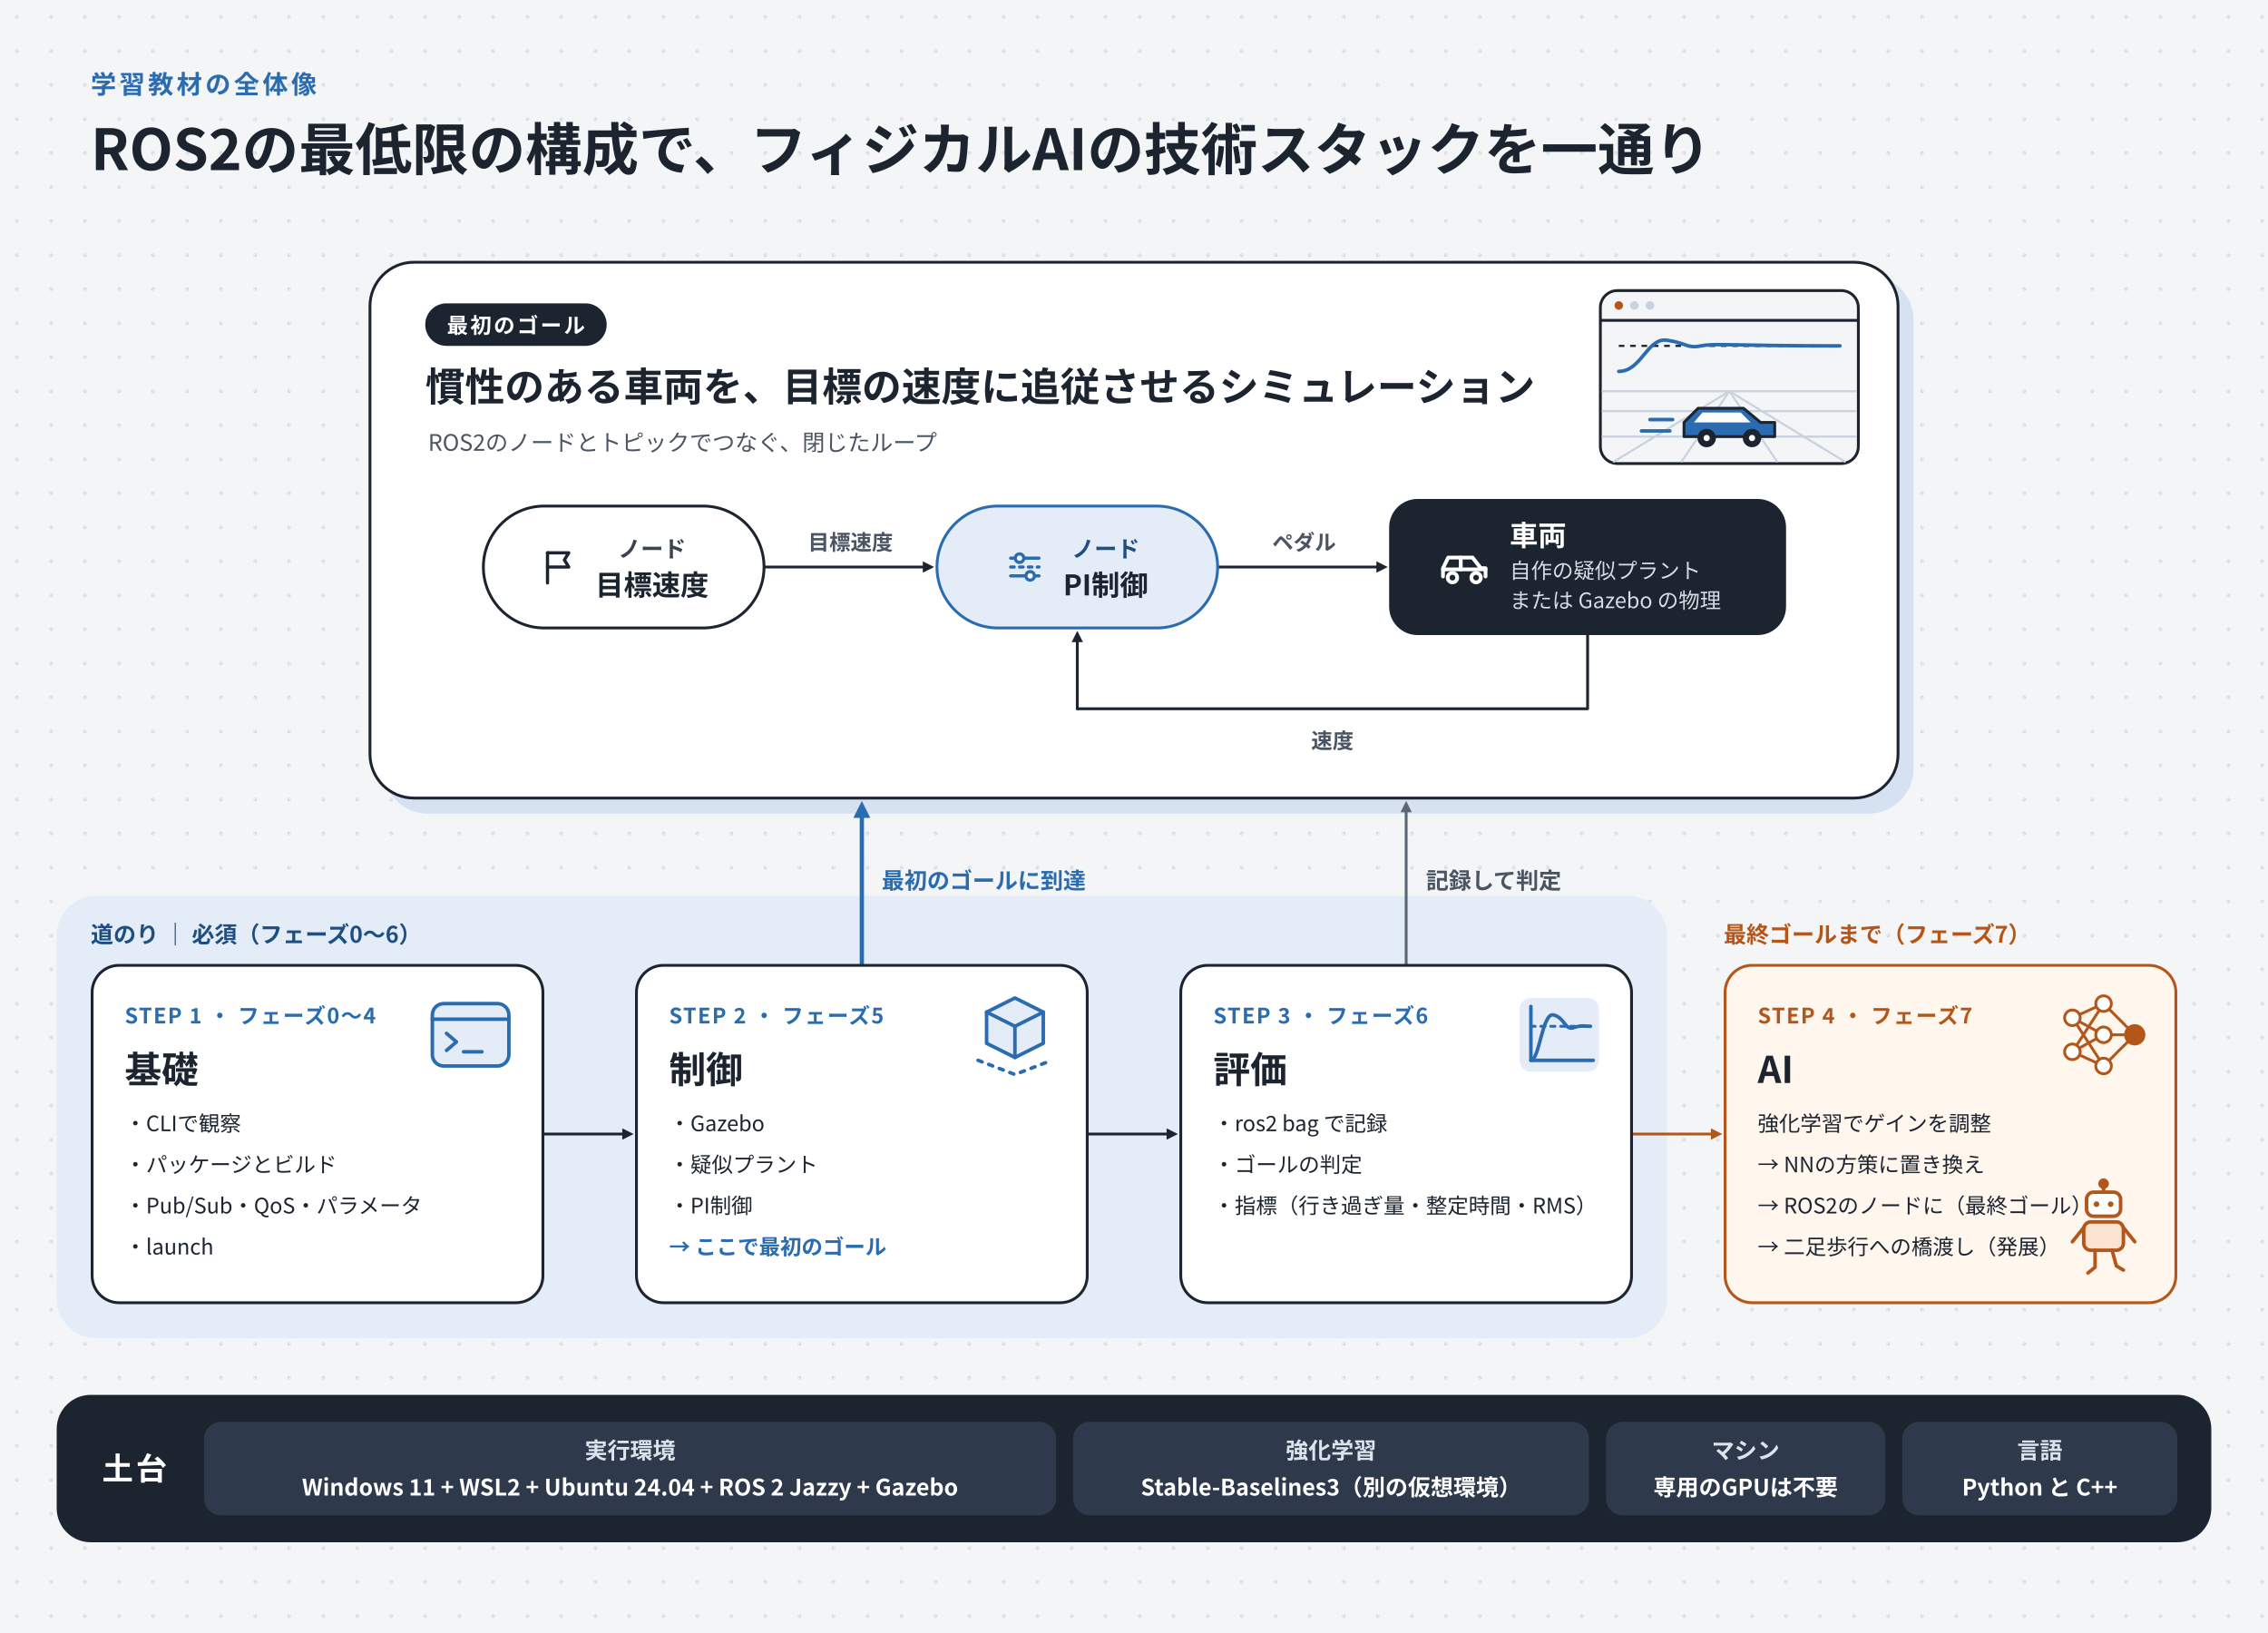
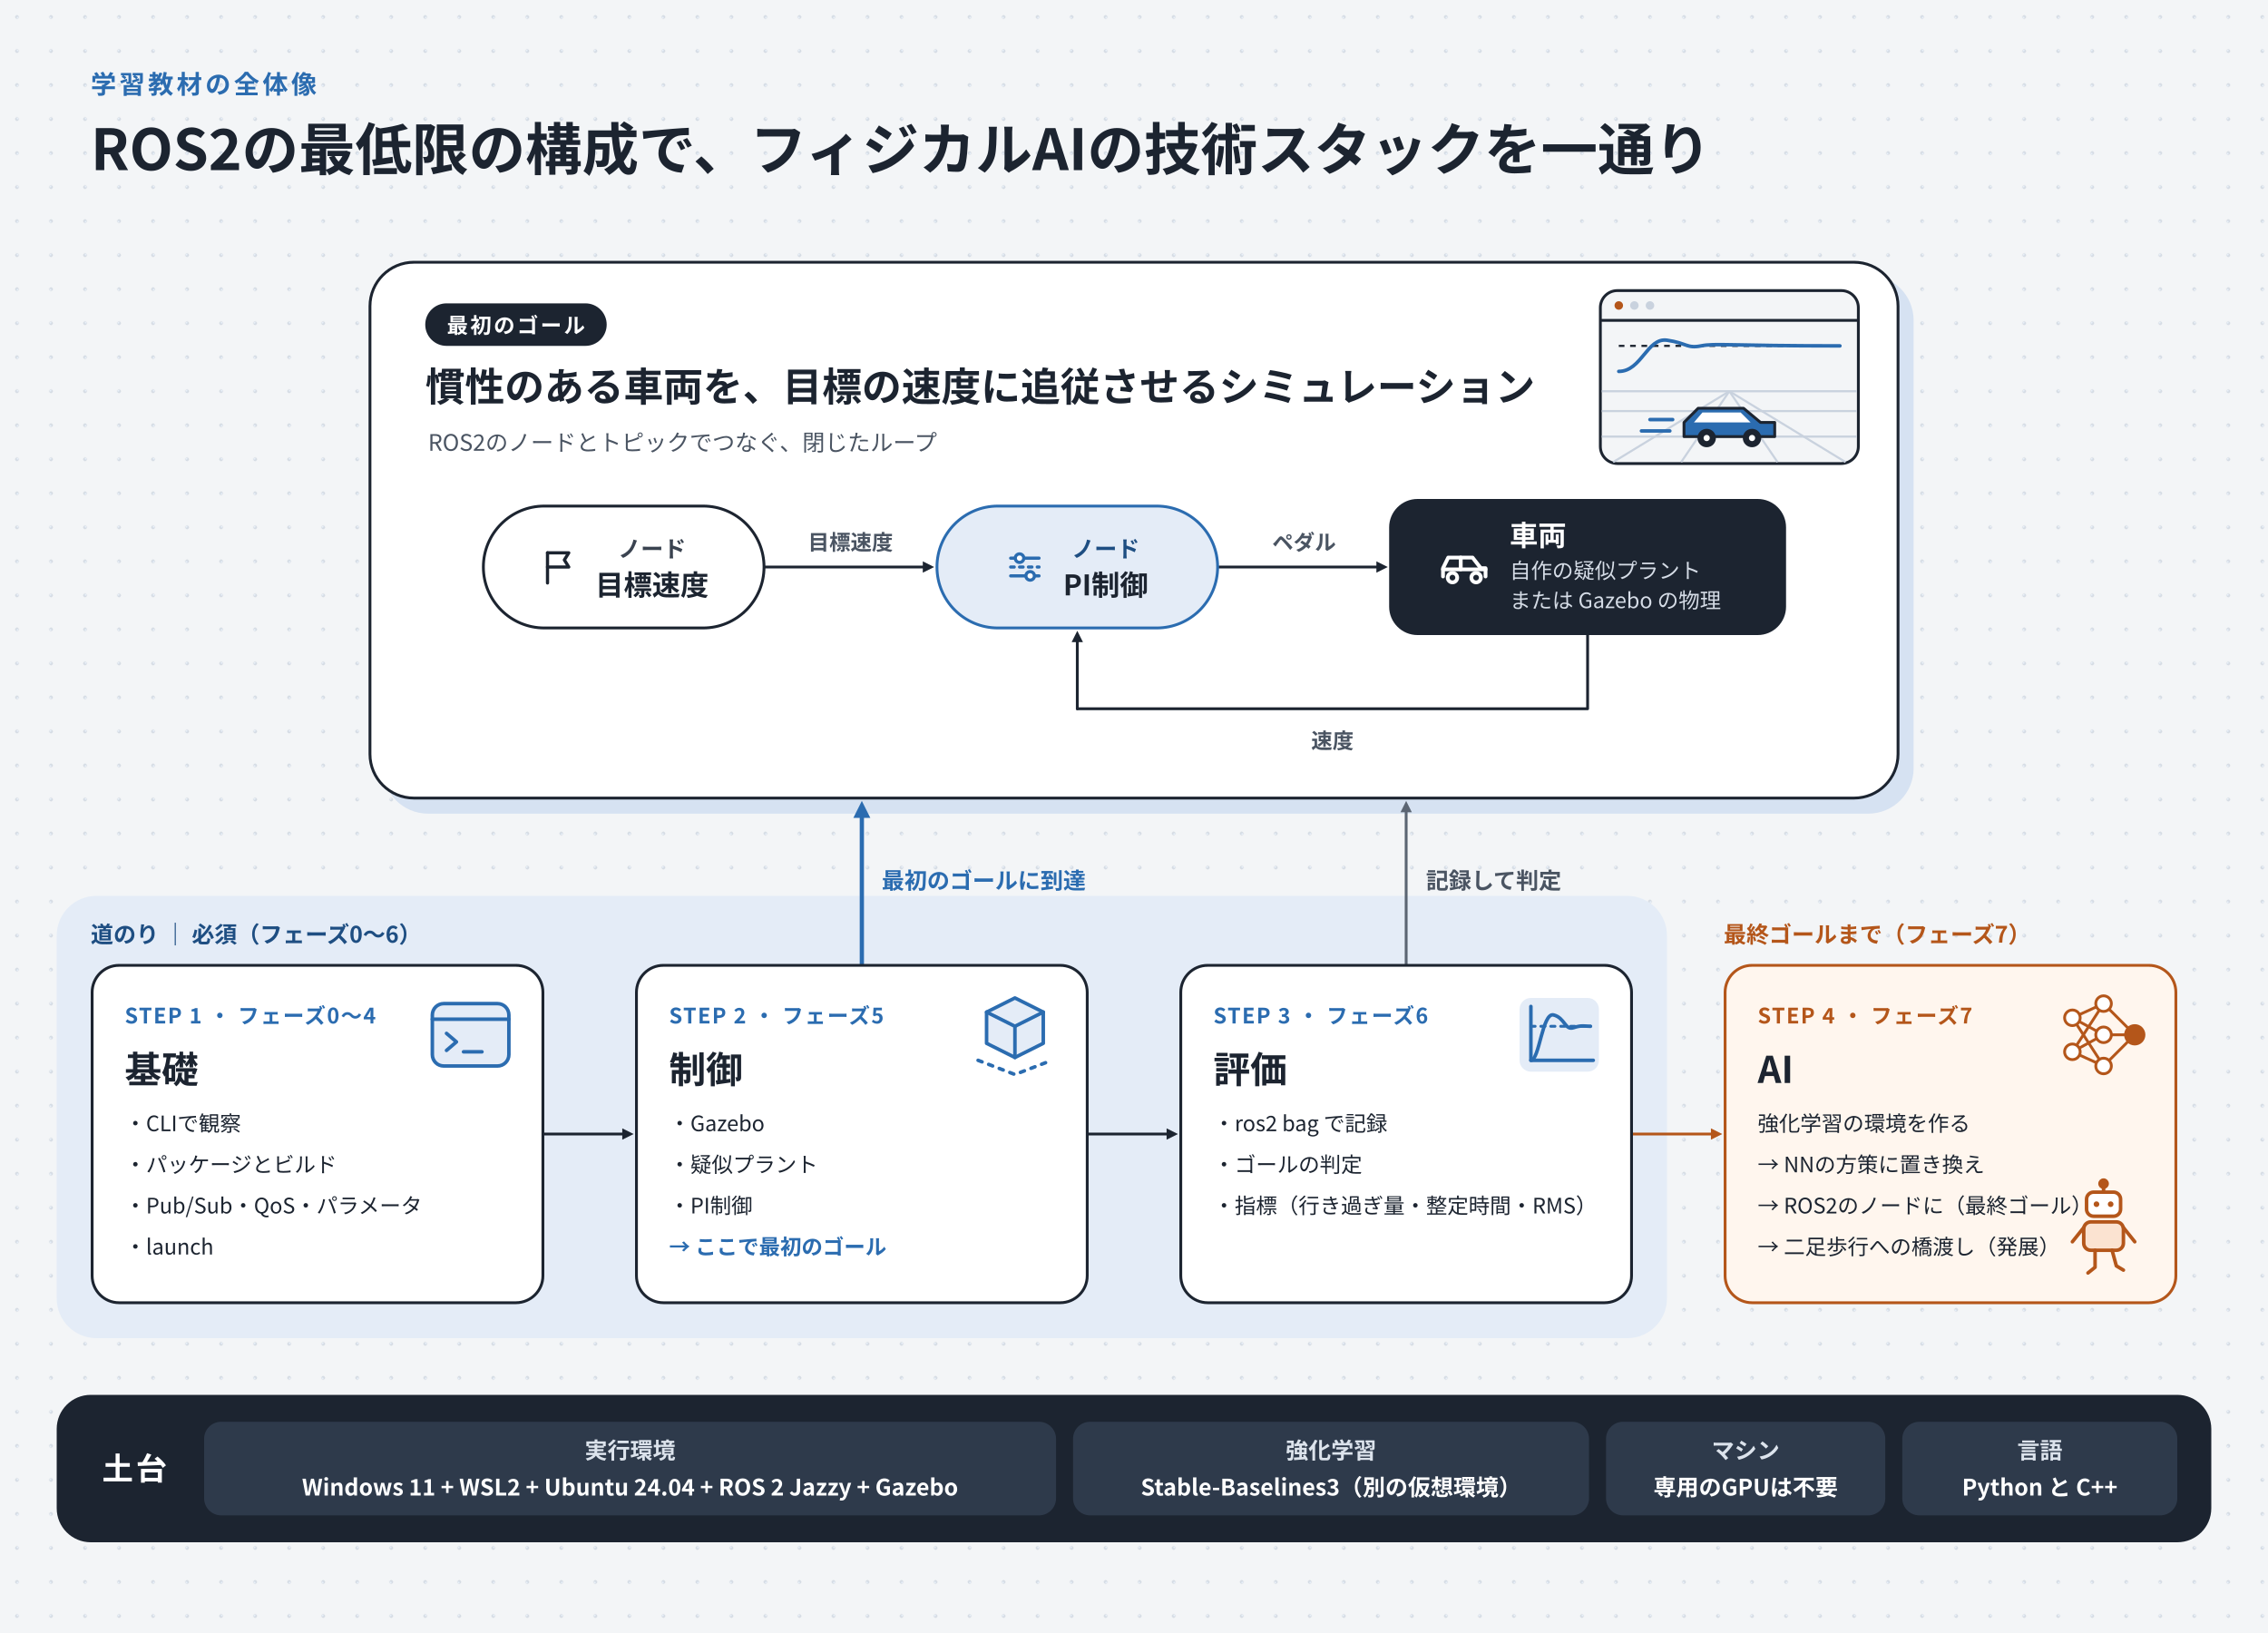
- <svg xmlns="http://www.w3.org/2000/svg" width="1600" height="1152" viewBox="0 0 1600 1152" role="img" aria-label="ROS2の最低限の構成でフィジカルAIの技術スタックを学ぶ教材の全体像。最初のゴールは、目標速度ノード・PI制御ノード・車両（自作の疑似プラントまたはGazeboの物理）が目標速度・ペダル・速度のトピックでつながる閉じたループで、慣性のある車両を目標の速度に追従させるシミュレーション。その下に4つの段階（必須のSTEP 1 基礎 フェーズ0〜4、STEP 2 制御 フェーズ5、STEP 3 評価 フェーズ6と、最終ゴールまでのSTEP 4 AI フェーズ7）を並べ、制御から「最初のゴールに到達」、評価から「記録して判定」の矢印が最初のゴールへ伸びる。STEP 4では、強化学習でゲインを調整し、NNの方策に置き換えて、ROS2のノードにするところが最終ゴールで、二足歩行への橋渡しは発展。土台は、実行環境（Windows 11 + WSL2 + Ubuntu 24.04 + ROS 2 Jazzy + Gazebo）、強化学習（Stable-Baselines3、別の仮想環境）、マシン（専用のGPUは不要）、言語（Python と C++）の4項目。" font-family="'Noto Sans CJK JP','Noto Sans JP','Hiragino Sans','Yu Gothic',Meiryo,sans-serif" fill="#1C2430">
+ <svg xmlns="http://www.w3.org/2000/svg" width="1600" height="1152" viewBox="0 0 1600 1152" role="img" aria-label="ROS2の最低限の構成でフィジカルAIの技術スタックを学ぶ教材の全体像。最初のゴールは、目標速度ノード・PI制御ノード・車両（自作の疑似プラントまたはGazeboの物理）が目標速度・ペダル・速度のトピックでつながる閉じたループで、慣性のある車両を目標の速度に追従させるシミュレーション。その下に4つの段階（必須のSTEP 1 基礎 フェーズ0〜4、STEP 2 制御 フェーズ5、STEP 3 評価 フェーズ6と、最終ゴールまでのSTEP 4 AI フェーズ7）を並べ、制御から「最初のゴールに到達」、評価から「記録して判定」の矢印が最初のゴールへ伸びる。STEP 4では、強化学習の環境を作り、NNの方策に置き換えて、ROS2のノードにするところが最終ゴールで、二足歩行への橋渡しは発展。土台は、実行環境（Windows 11 + WSL2 + Ubuntu 24.04 + ROS 2 Jazzy + Gazebo）、強化学習（Stable-Baselines3、別の仮想環境）、マシン（専用のGPUは不要）、言語（Python と C++）の4項目。" font-family="'Noto Sans CJK JP','Noto Sans JP','Hiragino Sans','Yu Gothic',Meiryo,sans-serif" fill="#1C2430">
  <defs>
    <pattern id="ov1-dots" width="24" height="24" patternUnits="userSpaceOnUse">
      <circle cx="12" cy="12" r="1.3" fill="#D3DAE3" />
    </pattern>
    <marker id="ov1-head-1C2430" orient="auto" markerWidth="5" markerHeight="5" refX="2" refY="2" overflow="visible">
      <path d="M0 0L4 2L0 4Z" fill="#1C2430" />
    </marker>
    <marker id="ov1-head-2B6CB0" orient="auto" markerWidth="5" markerHeight="5" refX="2" refY="2" overflow="visible">
      <path d="M0 0L4 2L0 4Z" fill="#2B6CB0" />
    </marker>
    <marker id="ov1-head-5B6573" orient="auto" markerWidth="5" markerHeight="5" refX="2" refY="2" overflow="visible">
      <path d="M0 0L4 2L0 4Z" fill="#5B6573" />
    </marker>
    <marker id="ov1-head-B4561A" orient="auto" markerWidth="5" markerHeight="5" refX="2" refY="2" overflow="visible">
      <path d="M0 0L4 2L0 4Z" fill="#B4561A" />
    </marker>
  </defs>
  <rect width="1600" height="1152" fill="#F3F5F7" />
  <rect width="1600" height="1152" fill="url(#ov1-dots)" />
  <rect x="40" y="632" width="1136" height="312" rx="28" fill="#E4ECF7" />
  <rect x="270" y="194" width="1080" height="380" rx="32" fill="#D6E2F2" />
  <rect x="261.0" y="185.0" width="1078" height="378" rx="31.0" fill="#FFFFFF" stroke="#1C2430" stroke-width="2" />
  <path d="M540 400L655 400" fill="none" stroke="#1C2430" stroke-width="2" stroke-linecap="round" marker-end="url(#ov1-head-1C2430)" />
  <path d="M860 400L975 400" fill="none" stroke="#1C2430" stroke-width="2" stroke-linecap="round" marker-end="url(#ov1-head-1C2430)" />
  <path d="M1120 448V500H760" fill="none" stroke="#1C2430" stroke-width="2" stroke-linecap="round" stroke-linejoin="round" />
  <path d="M760 500L760 449" fill="none" stroke="#1C2430" stroke-width="2" stroke-linecap="round" marker-end="url(#ov1-head-1C2430)" />
  <path d="M608 680L608 571" fill="none" stroke="#2B6CB0" stroke-width="3" stroke-linecap="round" marker-end="url(#ov1-head-2B6CB0)" />
  <path d="M992 680L992 569" fill="none" stroke="#5B6573" stroke-width="2" stroke-linecap="round" marker-end="url(#ov1-head-5B6573)" />
  <path d="M384 800L443 800" fill="none" stroke="#1C2430" stroke-width="2" stroke-linecap="round" marker-end="url(#ov1-head-1C2430)" />
  <path d="M768 800L827 800" fill="none" stroke="#1C2430" stroke-width="2" stroke-linecap="round" marker-end="url(#ov1-head-1C2430)" />
  <path d="M1152 800L1211 800" fill="none" stroke="#B4561A" stroke-width="2" stroke-linecap="round" marker-end="url(#ov1-head-B4561A)" />
  <text x="64" y="66" font-size="18" font-weight="700" fill="#2B6CB0" letter-spacing="2.2">学習教材の全体像</text>
  <text x="64" y="120" font-size="40" font-weight="900">ROS2の最低限の構成で、フィジカルAIの技術スタックを一通り</text>
  <rect x="300" y="214" width="128" height="30" rx="15" fill="#1C2430" />
  <text x="364" y="235" font-size="15" font-weight="700" text-anchor="middle" fill="#FFFFFF" letter-spacing="1.5">最初のゴール</text>
  <text x="300" y="283" font-size="28" font-weight="900">慣性のある車両を、目標の速度に追従させるシミュレーション</text>
  <text x="302" y="318" font-size="16" font-weight="500" fill="#4A5462">ROS2のノードとトピックでつなぐ、閉じたループ</text>
  <g transform="translate(1128 204)">
    <rect x="1" y="1" width="182" height="122" rx="12" fill="#F3F5F7" stroke="#1C2430" stroke-width="2" />
    <path d="M1 22H183" stroke="#1C2430" stroke-width="2" />
    <circle cx="14" cy="11.5" r="3" fill="#B4561A" />
    <circle cx="25" cy="11.5" r="3" fill="#C9D2DE" />
    <circle cx="36" cy="11.5" r="3" fill="#C9D2DE" />
    <path d="M14 40H170" stroke="#1C2430" stroke-width="1.5" stroke-dasharray="4 4" fill="none" />
    <path d="M14 58C30 58 34 34 48 36S62 42 72 40S92 40 170 40" stroke="#2B6CB0" stroke-width="2.5" fill="none" stroke-linecap="round" />
    <g stroke="#C9D2DE" stroke-width="1.5" fill="none">
      <path d="M2 72H182" />
      <path d="M2 86H182" />
      <path d="M2 104H182" />
      <path d="M92 72L10 122" />
      <path d="M92 72L58 122" />
      <path d="M92 72L126 122" />
      <path d="M92 72L174 122" />
    </g>
    <path d="M36 92H52M30 100H50" stroke="#2B6CB0" stroke-width="2.5" stroke-linecap="round" fill="none" />
    <path d="M60 104V94L70 84H102L114 94H124V104Z" fill="#2B6CB0" stroke="#1C2430" stroke-width="2" stroke-linejoin="round" />
    <path d="M73 87H100L107 94H67Z" fill="#FFFFFF" />
    <circle cx="76" cy="105" r="6.5" fill="#1C2430" />
    <circle cx="76" cy="105" r="2.2" fill="#FFFFFF" />
    <circle cx="108" cy="105" r="6.5" fill="#1C2430" />
    <circle cx="108" cy="105" r="2.2" fill="#FFFFFF" />
  </g>
  <rect x="341.0" y="357.0" width="198" height="86" rx="43.0" fill="#FFFFFF" stroke="#1C2430" stroke-width="2" />
  <g transform="translate(380.0 385) scale(1.25)" fill="none" stroke="#1C2430" stroke-width="1.8" stroke-linecap="round" stroke-linejoin="round">
    <path d="M5 21V4" />
    <path d="M5 4h12l-2.5 4L17 12H5" />
  </g>
  <text x="460.0" y="393" font-size="16" font-weight="700" text-anchor="middle" fill="#3A4350">ノード</text>
  <text x="460.0" y="420" font-size="20" font-weight="700" text-anchor="middle">目標速度</text>
  <rect x="661.0" y="357.0" width="198" height="86" rx="43.0" fill="#E4ECF7" stroke="#2B6CB0" stroke-width="2" />
  <g transform="translate(708.0 385) scale(1.25)" fill="none" stroke="#2B6CB0" stroke-width="1.8" stroke-linecap="round" stroke-linejoin="round">
    <path d="M4 7h16M4 17h16" />
    <circle cx="9" cy="7" r="2.4" fill="#FFFFFF" />
    <circle cx="15" cy="17" r="2.4" fill="#FFFFFF" />
    <path d="M4 12h16" stroke-dasharray="2 3" />
  </g>
  <text x="780.0" y="393" font-size="16" font-weight="700" text-anchor="middle" fill="#1E4E82">ノード</text>
  <text x="780.0" y="420" font-size="20" font-weight="700" text-anchor="middle">PI制御</text>
  <rect x="980" y="352" width="280" height="96" rx="20" fill="#1C2430" />
  <g transform="translate(1013.0 380) scale(1.6667)" fill="none" stroke="#FFFFFF" stroke-width="1.6" stroke-linecap="round" stroke-linejoin="round">
    <path d="M3 16v-3.5l2.2-4.5h10.3l3.5 4.5h2v3.5" />
    <path d="M3 13h18" />
    <path d="M10.5 8v5" />
    <circle cx="7" cy="16.5" r="2" />
    <circle cx="17" cy="16.5" r="2" />
  </g>
  <text x="1065.0" y="385" font-size="20" font-weight="700" fill="#FFFFFF">車両</text>
  <text x="1065.0" y="408" font-size="15" font-weight="500" fill="#D5DCE6">自作の疑似プラント</text>
  <text x="1065.0" y="429" font-size="15" font-weight="500" fill="#D5DCE6">または Gazebo の物理</text>
  <text x="600" y="388" font-size="15" font-weight="700" text-anchor="middle" fill="#4A5462">目標速度</text>
  <text x="920" y="388" font-size="15" font-weight="700" text-anchor="middle" fill="#4A5462">ペダル</text>
  <text x="940" y="528" font-size="15" font-weight="700" text-anchor="middle" fill="#4A5462">速度</text>
  <text x="622" y="627" font-size="16" font-weight="700" fill="#2B6CB0">最初のゴールに到達</text>
  <text x="1006" y="627" font-size="16" font-weight="700" fill="#4A5462">記録して判定</text>
  <text x="64" y="665" font-size="16" font-weight="700" fill="#1E4E82">道のり ｜ 必須（フェーズ0〜6）</text>
  <text x="1216" y="665" font-size="16" font-weight="700" fill="#B4561A">最終ゴールまで（フェーズ7）</text>
  <rect x="65.0" y="681.0" width="318" height="238" rx="19.0" fill="#FFFFFF" stroke="#1C2430" stroke-width="2" />
  <text x="88" y="722" font-size="15" font-weight="700" fill="#2B6CB0" letter-spacing="0.9">STEP 1 ・ フェーズ0〜4</text>
  <text x="88" y="764" font-size="26" font-weight="700">基礎</text>
  <text x="88" y="798" font-size="15" font-weight="500">・CLIで観察</text>
  <text x="88" y="827" font-size="15" font-weight="500">・パッケージとビルド</text>
  <text x="88" y="856" font-size="15" font-weight="500">・Pub/Sub・QoS・パラメータ</text>
  <text x="88" y="885" font-size="15" font-weight="500">・launch</text>
  <rect x="449.0" y="681.0" width="318" height="238" rx="19.0" fill="#FFFFFF" stroke="#1C2430" stroke-width="2" />
  <text x="472" y="722" font-size="15" font-weight="700" fill="#2B6CB0" letter-spacing="0.9">STEP 2 ・ フェーズ5</text>
  <text x="472" y="764" font-size="26" font-weight="700">制御</text>
  <text x="472" y="798" font-size="15" font-weight="500">・Gazebo</text>
  <text x="472" y="827" font-size="15" font-weight="500">・疑似プラント</text>
  <text x="472" y="856" font-size="15" font-weight="500">・PI制御</text>
  <text x="472" y="885" font-size="15" font-weight="700" fill="#2B6CB0">→ ここで最初のゴール</text>
  <rect x="833.0" y="681.0" width="318" height="238" rx="19.0" fill="#FFFFFF" stroke="#1C2430" stroke-width="2" />
  <text x="856" y="722" font-size="15" font-weight="700" fill="#2B6CB0" letter-spacing="0.9">STEP 3 ・ フェーズ6</text>
  <text x="856" y="764" font-size="26" font-weight="700">評価</text>
  <text x="856" y="798" font-size="15" font-weight="500">・ros2 bag で記録</text>
  <text x="856" y="827" font-size="15" font-weight="500">・ゴールの判定</text>
  <text x="856" y="856" font-size="15" font-weight="500">・指標（行き過ぎ量・整定時間・RMS）</text>
  <rect x="1217.0" y="681.0" width="318" height="238" rx="19.0" fill="#FFF6EE" stroke="#B4561A" stroke-width="2" />
  <text x="1240" y="722" font-size="15" font-weight="700" fill="#B4561A" letter-spacing="0.9">STEP 4 ・ フェーズ7</text>
  <text x="1240" y="764" font-size="26" font-weight="700">AI</text>
-   <text x="1240" y="798" font-size="15" font-weight="500">強化学習でゲインを調整</text>
+   <text x="1240" y="798" font-size="15" font-weight="500">強化学習の環境を作る</text>
  <text x="1240" y="827" font-size="15" font-weight="500">→ NNの方策に置き換え</text>
  <text x="1240" y="856" font-size="15" font-weight="500">→ ROS2のノードに（最終ゴール）</text>
  <text x="1240" y="885" font-size="15" font-weight="500">→ 二足歩行への橋渡し（発展）</text>
  <g transform="translate(300 698)" fill="none" stroke="#2B6CB0" stroke-width="2.5" stroke-linecap="round" stroke-linejoin="round">
    <rect x="5" y="10" width="54" height="44" rx="8" fill="#E4ECF7" />
    <path d="M5 21H59" />
    <path d="M15 31L22 37L15 43" />
    <path d="M27 44H40" />
  </g>
  <g transform="translate(684 698)" fill="none" stroke="#2B6CB0" stroke-width="2.5" stroke-linecap="round" stroke-linejoin="round">
    <path d="M6 50L32 60L58 50" stroke-dasharray="3 5" />
    <path d="M32 6L52 16V38L32 48L12 38V16Z" fill="#E4ECF7" />
    <path d="M12 16L32 26L52 16" />
    <path d="M32 26V48" />
  </g>
  <g transform="translate(1068 698)" fill="none" stroke="#2B6CB0" stroke-width="2.5" stroke-linecap="round" stroke-linejoin="round">
    <rect x="4" y="6" width="56" height="52" rx="8" fill="#E4ECF7" stroke="none" />
    <path d="M12 12V50H56" />
    <path d="M12 26H54" stroke-dasharray="3 4" stroke-width="2" />
    <path d="M12 50C18 50 20 16 28 18S36 29 42 27S50 26 54 26" />
  </g>
  <g transform="translate(1452 698)" fill="none" stroke="#B4561A" stroke-width="2" stroke-linecap="round" stroke-linejoin="round">
    <path d="M10 20L32 10M10 20L32 32M10 20L32 54M10 44L32 10M10 44L32 32M10 44L32 54M32 10L54 32M32 32L54 32M32 54L54 32" />
    <circle cx="10" cy="20" r="5.5" fill="#FFFFFF" />
    <circle cx="10" cy="44" r="5.5" fill="#FFFFFF" />
    <circle cx="32" cy="10" r="5.5" fill="#FFFFFF" />
    <circle cx="32" cy="32" r="5.5" fill="#FFFFFF" />
    <circle cx="32" cy="54" r="5.5" fill="#FFFFFF" />
    <circle cx="54" cy="32" r="6.5" fill="#B4561A" />
  </g>
  <g transform="translate(1452 832)" fill="none" stroke="#B4561A" stroke-width="2.5" stroke-linecap="round" stroke-linejoin="round">
    <path d="M32 4V9" />
    <circle cx="32" cy="3" r="2.5" fill="#B4561A" />
    <rect x="20" y="9" width="24" height="17" rx="5" fill="#FFFFFF" />
    <circle cx="27" cy="17.5" r="2" fill="#B4561A" stroke="none" />
    <circle cx="37" cy="17.5" r="2" fill="#B4561A" stroke="none" />
    <rect x="18" y="30" width="28" height="20" rx="5" fill="#FBE3D1" />
    <path d="M18 34L10 44M46 34L54 44" />
    <path d="M26 50V62L21 66M38 50L41 61L46 64" />
  </g>
  <rect x="40" y="984" width="1520" height="104" rx="24" fill="#1C2430" />
  <text x="72" y="1044" font-size="22" font-weight="700" fill="#FFFFFF" letter-spacing="1.8">土台</text>
  <rect x="144" y="1003" width="601" height="66" rx="12" fill="#2E3A4B" />
  <text x="444.5" y="1029" font-size="16" font-weight="700" text-anchor="middle" fill="#DCE3EC">実行環境</text>
  <text x="444.5" y="1055" font-size="16" font-weight="700" text-anchor="middle" fill="#FFFFFF">Windows 11 + WSL2 + Ubuntu 24.04 + ROS 2 Jazzy + Gazebo</text>
  <rect x="757" y="1003" width="364" height="66" rx="12" fill="#2E3A4B" />
  <text x="939.0" y="1029" font-size="16" font-weight="700" text-anchor="middle" fill="#DCE3EC">強化学習</text>
  <text x="939.0" y="1055" font-size="16" font-weight="700" text-anchor="middle" fill="#FFFFFF">Stable-Baselines3（別の仮想環境）</text>
  <rect x="1133" y="1003" width="197" height="66" rx="12" fill="#2E3A4B" />
  <text x="1231.5" y="1029" font-size="16" font-weight="700" text-anchor="middle" fill="#DCE3EC">マシン</text>
  <text x="1231.5" y="1055" font-size="16" font-weight="700" text-anchor="middle" fill="#FFFFFF">専用のGPUは不要</text>
  <rect x="1342" y="1003" width="194" height="66" rx="12" fill="#2E3A4B" />
  <text x="1439.0" y="1029" font-size="16" font-weight="700" text-anchor="middle" fill="#DCE3EC">言語</text>
  <text x="1439.0" y="1055" font-size="16" font-weight="700" text-anchor="middle" fill="#FFFFFF">Python と C++</text>
</svg>
